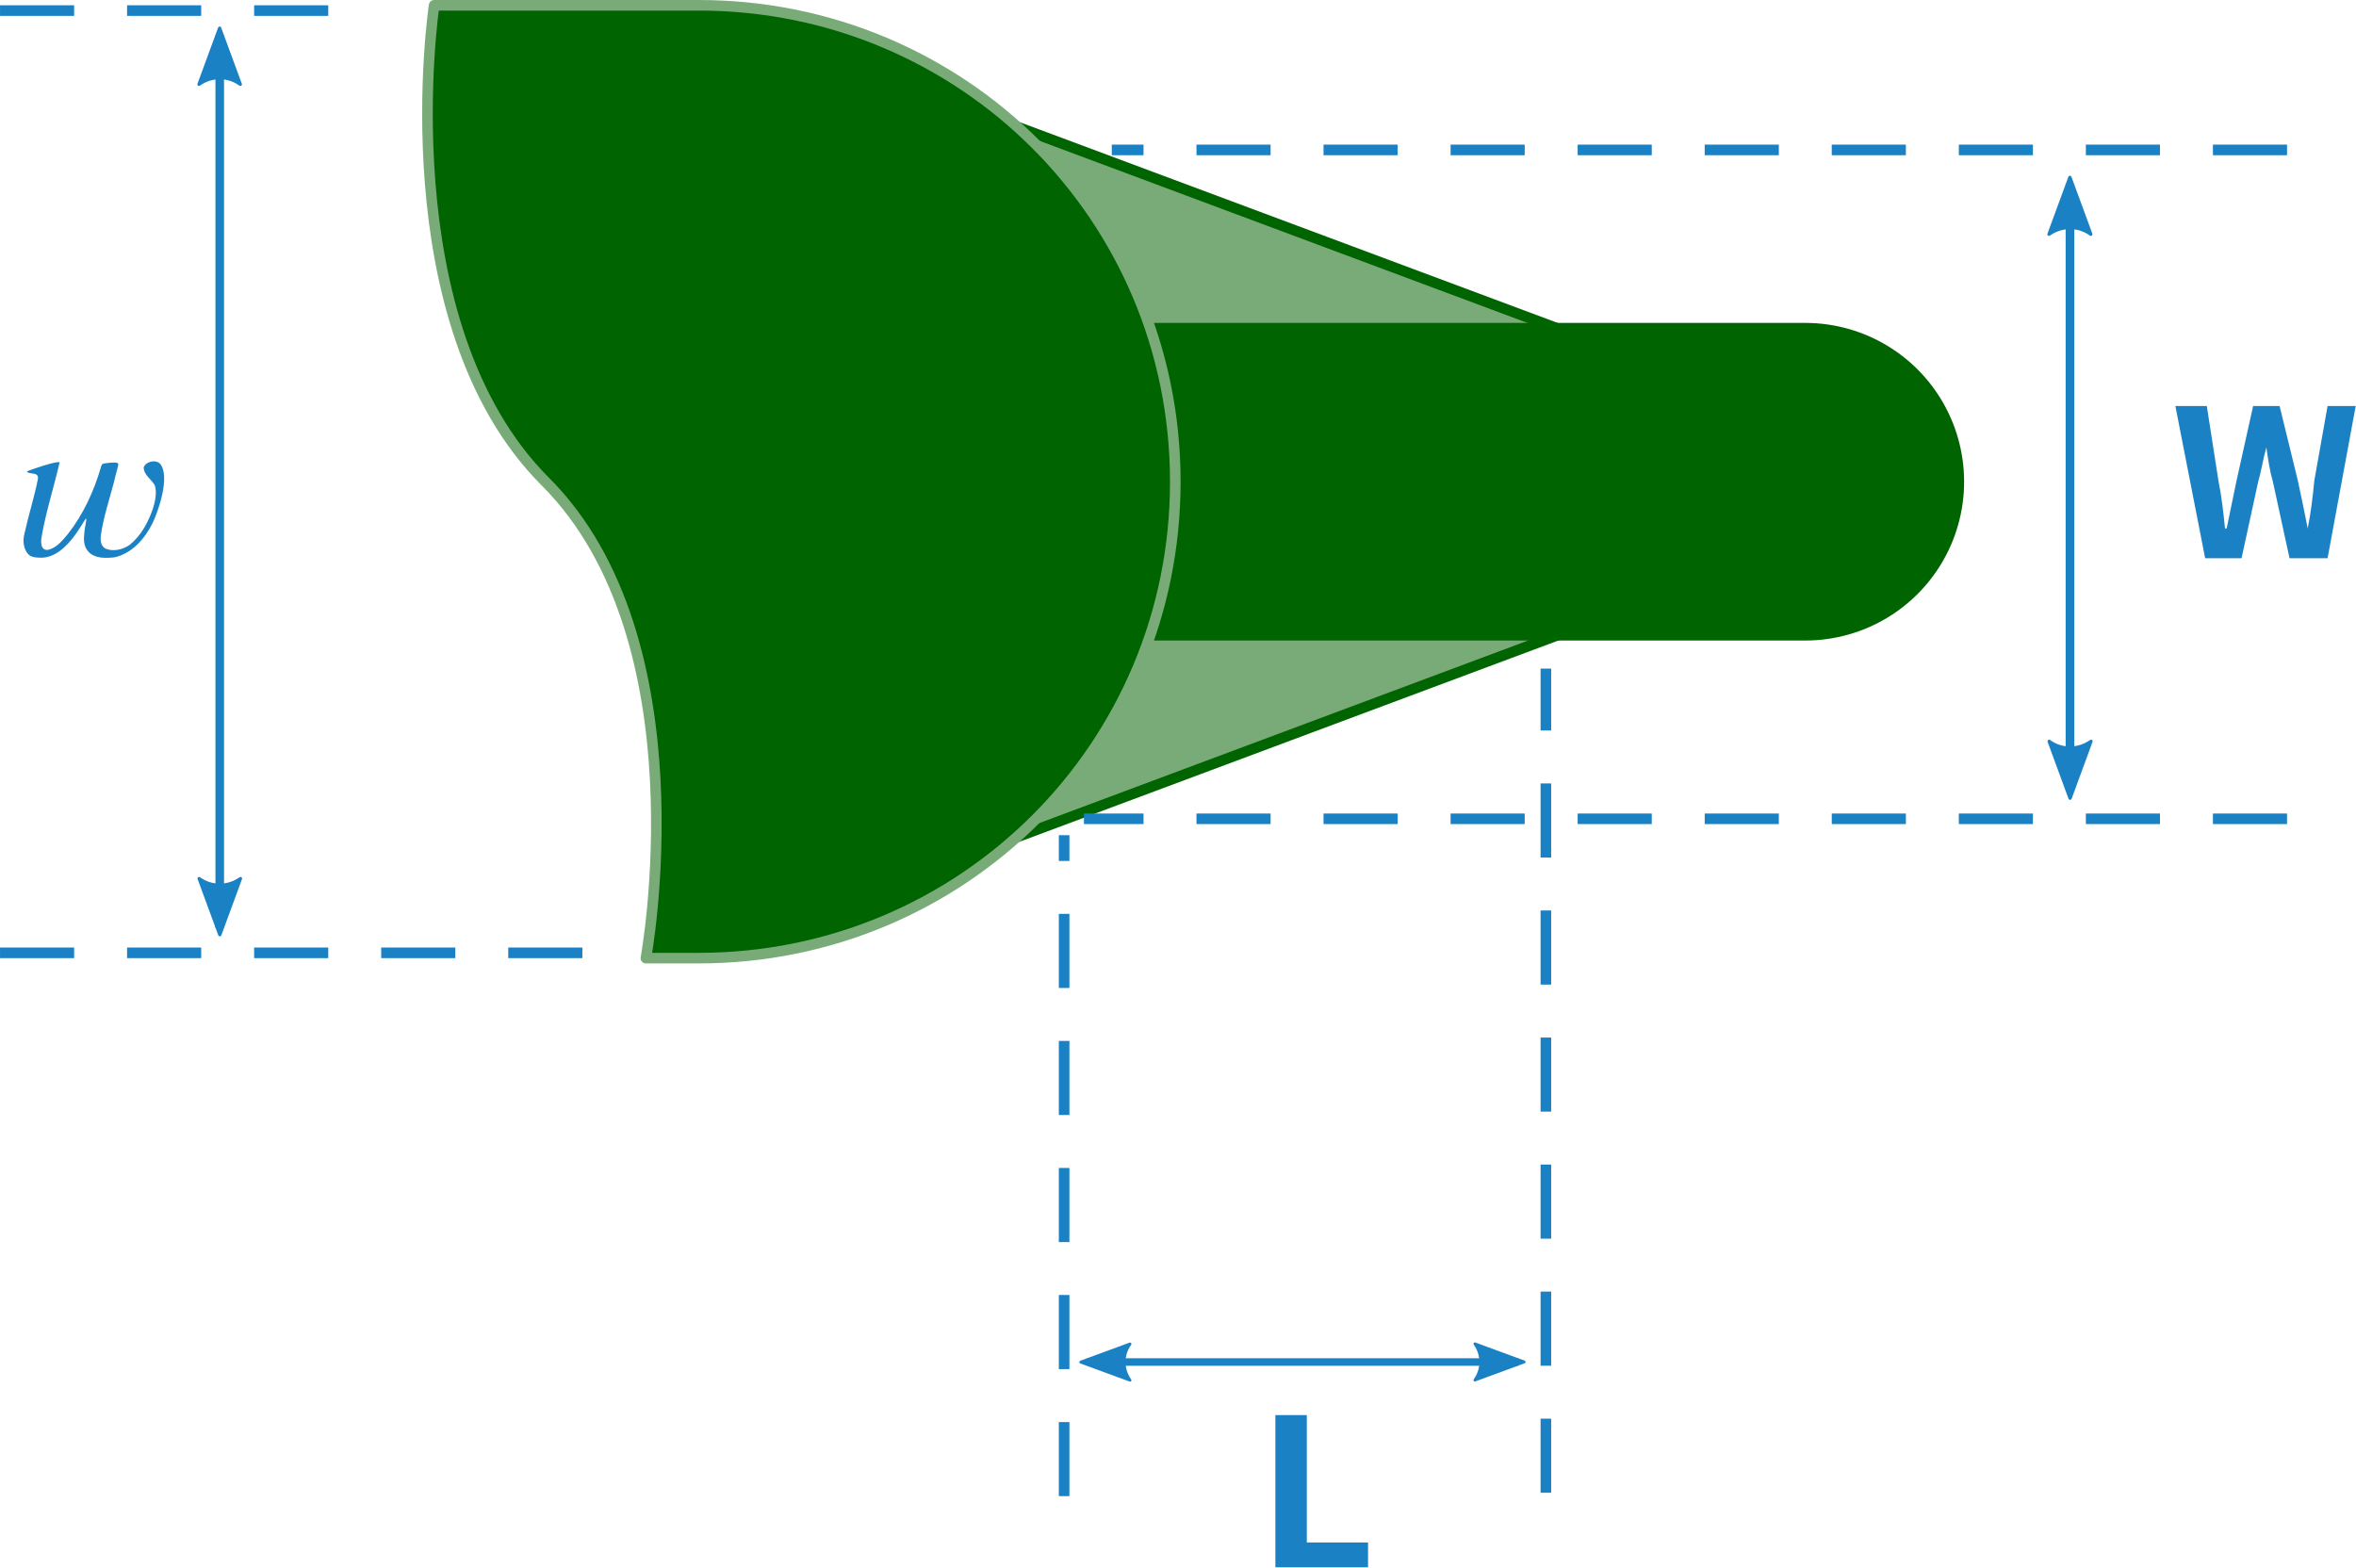
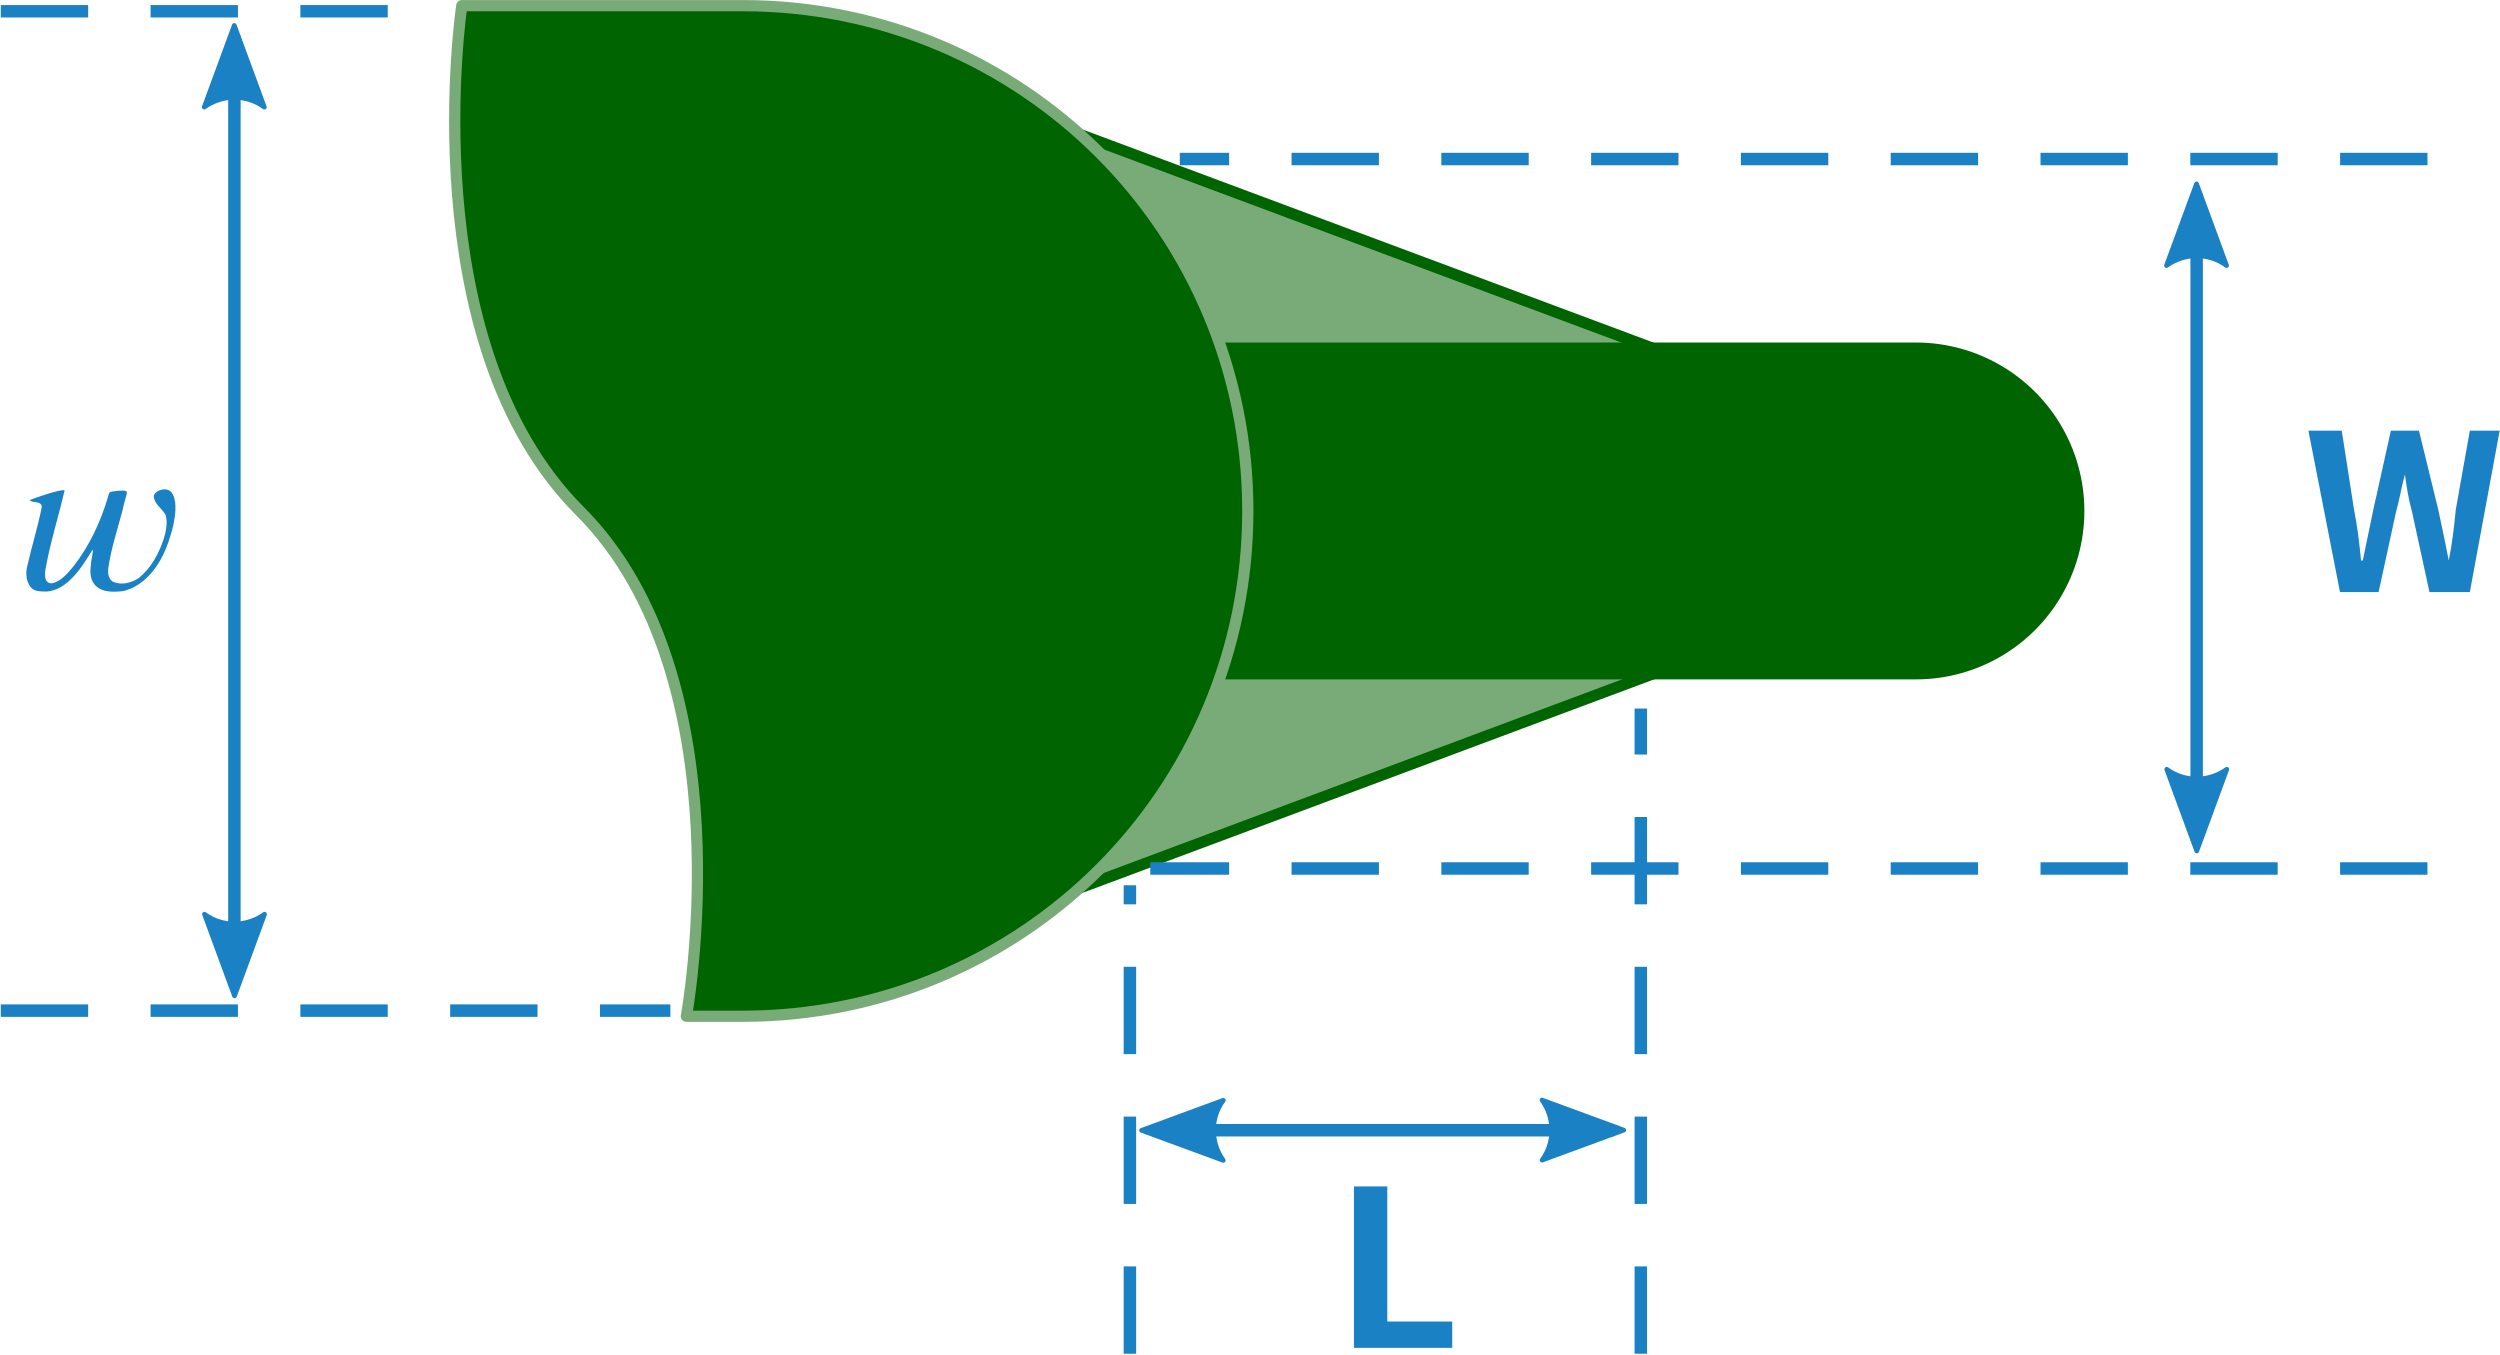
- <svg xmlns="http://www.w3.org/2000/svg" id="Слой_1" data-name="Слой 1" viewBox="0 0 22.251 14.804" version="1.1" width="222.512" height="148.038">
+ <svg xmlns="http://www.w3.org/2000/svg" id="Слой_1" data-name="Слой 1" viewBox="0 0 22.264 12.062" version="1.1" width="200.373" height="108.562">
  <defs id="defs159429">
    <marker style="overflow:visible" id="marker2044" refX="0" refY="0" orient="auto">
      <path transform="scale(-0.6)" d="M 8.719,4.034 -2.207,0.016 8.719,-4.002 c -1.745,2.372 -1.735,5.617 -6e-7,8.035 z" style="fill:#1a81c4;fill-opacity:1;fill-rule:evenodd;stroke:#1a81c4;stroke-width:0.625;stroke-linejoin:round;stroke-opacity:1" id="path2042" />
    </marker>
    <marker style="overflow:visible" id="marker2034" refX="0" refY="0" orient="auto">
      <path transform="scale(0.6)" d="M 8.719,4.034 -2.207,0.016 8.719,-4.002 c -1.745,2.372 -1.735,5.617 -6e-7,8.035 z" style="fill:#1a81c4;fill-opacity:1;fill-rule:evenodd;stroke:#1a81c4;stroke-width:0.625;stroke-linejoin:round;stroke-opacity:1" id="path2032" />
    </marker>
    <marker style="overflow:visible" id="marker1869" refX="0" refY="0" orient="auto">
      <path transform="scale(-0.6)" d="M 8.719,4.034 -2.207,0.016 8.719,-4.002 c -1.745,2.372 -1.735,5.617 -6e-7,8.035 z" style="fill:#1a81c4;fill-opacity:1;fill-rule:evenodd;stroke:#1a81c4;stroke-width:0.625;stroke-linejoin:round;stroke-opacity:1" id="path1867" />
    </marker>
    <marker style="overflow:visible" id="marker1859" refX="0" refY="0" orient="auto">
      <path transform="scale(0.6)" d="M 8.719,4.034 -2.207,0.016 8.719,-4.002 c -1.745,2.372 -1.735,5.617 -6e-7,8.035 z" style="fill:#1a81c4;fill-opacity:1;fill-rule:evenodd;stroke:#1a81c4;stroke-width:0.625;stroke-linejoin:round;stroke-opacity:1" id="path1857" />
    </marker>
    <style id="style159427">.cls-1{fill:#1a81c4;}</style>
    <marker style="overflow:visible" id="marker1675" refX="0" refY="0" orient="auto">
      <path transform="scale(0.6)" d="M 8.719,4.034 -2.207,0.016 8.719,-4.002 c -1.745,2.372 -1.735,5.617 -6e-7,8.035 z" style="fill:#1a81c4;fill-opacity:1;fill-rule:evenodd;stroke:#1a81c4;stroke-width:0.625;stroke-linejoin:round;stroke-opacity:1" id="path1673" />
    </marker>
    <marker style="overflow:visible" id="marker2029" refX="0" refY="0" orient="auto">
      <path transform="scale(-0.6)" d="M 8.719,4.034 -2.207,0.016 8.719,-4.002 c -1.745,2.372 -1.735,5.617 -6e-7,8.035 z" style="fill:#1a81c4;fill-opacity:1;fill-rule:evenodd;stroke:#1a81c4;stroke-width:0.625;stroke-linejoin:round;stroke-opacity:1" id="path2027" />
    </marker>
    <marker style="overflow:visible" id="marker2034-9" refX="0" refY="0" orient="auto">
      <path transform="scale(0.6)" d="M 8.719,4.034 -2.207,0.016 8.719,-4.002 c -1.745,2.372 -1.735,5.617 -6e-7,8.035 z" style="fill:#1a81c4;fill-opacity:1;fill-rule:evenodd;stroke:#1a81c4;stroke-width:0.625;stroke-linejoin:round;stroke-opacity:1" id="path2032-1" />
    </marker>
    <marker style="overflow:visible" id="marker2044-2" refX="0" refY="0" orient="auto">
      <path transform="scale(-0.6)" d="M 8.719,4.034 -2.207,0.016 8.719,-4.002 c -1.745,2.372 -1.735,5.617 -6e-7,8.035 z" style="fill:#1a81c4;fill-opacity:1;fill-rule:evenodd;stroke:#1a81c4;stroke-width:0.625;stroke-linejoin:round;stroke-opacity:1" id="path2042-7" />
    </marker>
  </defs>
-   <text xml:space="preserve" style="font-style:normal;font-weight:normal;font-size:40px;line-height:1.25;font-family:sans-serif;letter-spacing:0px;word-spacing:0px;fill:#000000;fill-opacity:1;stroke:none" x="0.1" y="6.05" id="text1327">
-     <tspan id="tspan1325" x="0.1" y="6.05" />
+   <text xml:space="preserve" style="font-style:normal;font-weight:normal;font-size:40px;line-height:1.25;font-family:sans-serif;letter-spacing:0px;word-spacing:0px;fill:#000000;fill-opacity:1;stroke:none" x="0.113" y="6.05" id="text1327">
+     <tspan id="tspan1325" x="0.113" y="6.05" />
  </text>
-   <g id="g2158" transform="translate(-0.8999999,-6.95)">
+   <g id="g2158" transform="translate(-0.8875,-6.95)">
    <path id="path1037" style="fill:#79ab79;fill-opacity:1;stroke:#006400;stroke-width:0.1;stroke-linecap:square;stroke-linejoin:round;stroke-miterlimit:4;stroke-dasharray:none;stroke-dashoffset:0;stroke-opacity:1;paint-order:fill markers stroke" d="m 10.45,8.127 v 6.75 l 6.492,-2.425 v -1.902 z" />
    <path style="fill:none;fill-opacity:1;stroke:#006400;stroke-width:3;stroke-linecap:round;stroke-linejoin:round;stroke-miterlimit:4;stroke-dasharray:none;stroke-opacity:1;paint-order:fill markers stroke" d="m 10,11.5 h 7.95" id="path1389" />
-     <path style="fill:none;fill-opacity:1;stroke:#1a81c4;stroke-width:0.081;stroke-linecap:square;stroke-linejoin:round;stroke-miterlimit:4;stroke-dasharray:none;stroke-dashoffset:0;marker-start:url(#marker1675);marker-end:url(#marker2029);paint-order:fill markers stroke" d="M 2.975,7.323 V 15.672" id="path1043" />
-     <path style="fill:none;fill-opacity:1;stroke:#1a81c4;stroke-width:0.1;stroke-linecap:square;stroke-linejoin:round;stroke-miterlimit:4;stroke-dasharray:0.6, 0.6;stroke-dashoffset:0;paint-order:fill markers stroke" d="M 0.95,7.05 H 4.45" id="path1878" />
-     <text xml:space="preserve" style="font-style:normal;font-variant:normal;font-weight:normal;font-stretch:normal;font-size:1.942px;line-height:1.25;font-family:'Noto Sans Mono CJK SC';-inkscape-font-specification:'Noto Sans Mono CJK SC';letter-spacing:0px;word-spacing:0px;fill:#1a81c4;fill-opacity:1;stroke:none;stroke-width:0.121" x="12.773" y="21.754" id="text3524">
-       <tspan id="tspan3522" x="12.773" y="21.754" style="font-style:normal;font-variant:normal;font-weight:bold;font-stretch:normal;font-size:1.942px;font-family:'Noto Sans CJK SC';-inkscape-font-specification:'Noto Sans CJK SC Bold';font-variant-ligatures:normal;font-variant-caps:normal;font-variant-numeric:normal;font-variant-east-asian:normal;fill:#1a81c4;fill-opacity:1;stroke-width:0.121">L</tspan>
+     <path style="fill:none;fill-opacity:1;stroke:#1a81c4;stroke-width:0.111;stroke-linecap:square;stroke-linejoin:round;stroke-miterlimit:4;stroke-dasharray:none;stroke-dashoffset:0;marker-start:url(#marker1675);marker-end:url(#marker2029);paint-order:fill markers stroke" d="M 2.975,7.323 V 15.672" id="path1043" />
+     <path style="fill:none;fill-opacity:1;stroke:#1a81c4;stroke-width:0.111;stroke-linecap:square;stroke-linejoin:round;stroke-miterlimit:4;stroke-dasharray:0.667,0.667;stroke-dashoffset:0;paint-order:fill markers stroke" d="M 0.95,7.05 H 4.45" id="path1878" />
+     <text xml:space="preserve" style="font-style:normal;font-variant:normal;font-weight:normal;font-stretch:normal;font-size:1.942px;line-height:1.25;font-family:'Noto Sans Mono CJK SC';-inkscape-font-specification:'Noto Sans Mono CJK SC';letter-spacing:0px;word-spacing:0px;fill:#1a81c4;fill-opacity:1;stroke:none;stroke-width:0.121" x="12.773" y="18.954" id="text3524">
+       <tspan id="tspan3522" x="12.773" y="18.954" style="font-style:normal;font-variant:normal;font-weight:bold;font-stretch:normal;font-size:1.942px;font-family:'Noto Sans CJK SC';-inkscape-font-specification:'Noto Sans CJK SC Bold';font-variant-ligatures:normal;font-variant-caps:normal;font-variant-numeric:normal;font-variant-east-asian:normal;fill:#1a81c4;fill-opacity:1;stroke-width:0.121">L</tspan>
    </text>
    <text xml:space="preserve" style="font-style:normal;font-variant:normal;font-weight:normal;font-stretch:normal;font-size:1.942px;line-height:1.25;font-family:'Noto Sans Mono CJK SC';-inkscape-font-specification:'Noto Sans Mono CJK SC';letter-spacing:0px;word-spacing:0px;fill:#1a81c4;fill-opacity:1;stroke:none;stroke-width:0.121" x="21.413" y="12.22" id="text3600">
      <tspan id="tspan3598" x="21.413" y="12.22" style="font-style:normal;font-variant:normal;font-weight:bold;font-stretch:normal;font-size:1.942px;font-family:'Noto Sans CJK SC';-inkscape-font-specification:'Noto Sans CJK SC Bold';font-variant-ligatures:normal;font-variant-caps:normal;font-variant-numeric:normal;font-variant-east-asian:normal;fill:#1a81c4;fill-opacity:1;stroke-width:0.121">W</tspan>
    </text>
-     <path style="fill:none;fill-opacity:1;stroke:#1a81c4;stroke-width:0.1;stroke-linecap:square;stroke-linejoin:round;stroke-miterlimit:4;stroke-dasharray:0.6, 0.6;stroke-dashoffset:0;paint-order:fill markers stroke" d="M 0.95,15.95 H 6.802" id="path1585" />
-     <path style="fill:none;fill-opacity:1;stroke:#1a81c4;stroke-width:0.071;stroke-linecap:square;stroke-linejoin:round;stroke-miterlimit:4;stroke-dasharray:none;stroke-dashoffset:0;marker-start:url(#marker1859);marker-end:url(#marker1869);paint-order:fill markers stroke" d="M 15.201,19.815 H 11.201" id="path1851" />
-     <path style="fill:none;fill-opacity:1;stroke:#1a81c4;stroke-width:0.1;stroke-linecap:square;stroke-linejoin:round;stroke-miterlimit:4;stroke-dasharray:0.6, 0.6;stroke-dashoffset:0;paint-order:fill markers stroke" d="M 15.5,21 V 13.315" id="path1853" />
-     <path style="fill:none;fill-opacity:1;stroke:#1a81c4;stroke-width:0.1;stroke-linecap:square;stroke-linejoin:round;stroke-miterlimit:4;stroke-dasharray:0.6, 0.6;stroke-dashoffset:0;paint-order:fill markers stroke" d="M 10.95,21.032 V 14.889" id="path1855" />
-     <path style="fill:none;fill-opacity:1;stroke:#1a81c4;stroke-width:0.082;stroke-linecap:square;stroke-linejoin:round;stroke-miterlimit:4;stroke-dasharray:none;stroke-dashoffset:0;marker-start:url(#marker2034);marker-end:url(#marker2044);paint-order:fill markers stroke" d="m 20.45,8.734 v 5.647" id="path2025" />
-     <path style="fill:none;fill-opacity:1;stroke:#1a81c4;stroke-width:0.1;stroke-linecap:square;stroke-linejoin:round;stroke-miterlimit:4;stroke-dasharray:0.6, 0.6;stroke-dashoffset:0;paint-order:fill markers stroke" d="m 22.45,8.366 h -11" id="path2028" />
-     <path style="fill:none;fill-opacity:1;stroke:#1a81c4;stroke-width:0.1;stroke-linecap:square;stroke-linejoin:round;stroke-miterlimit:4;stroke-dasharray:0.6, 0.6;stroke-dashoffset:0;paint-order:fill markers stroke" d="M 22.45,14.684 H 11.187" id="path2136" />
+     <path style="fill:none;fill-opacity:1;stroke:#1a81c4;stroke-width:0.111;stroke-linecap:square;stroke-linejoin:round;stroke-miterlimit:4;stroke-dasharray:0.667,0.667;stroke-dashoffset:0;paint-order:fill markers stroke" d="M 0.95,15.95 H 6.802" id="path1585" />
+     <path style="fill:none;fill-opacity:1;stroke:#1a81c4;stroke-width:0.111;stroke-linecap:square;stroke-linejoin:round;stroke-miterlimit:4;stroke-dasharray:none;stroke-dashoffset:0;marker-start:url(#marker1859);marker-end:url(#marker1869);paint-order:fill markers stroke" d="M 15.201,17.015 H 11.201" id="path1851" />
+     <path style="fill:none;fill-opacity:1;stroke:#1a81c4;stroke-width:0.111;stroke-linecap:square;stroke-linejoin:round;stroke-miterlimit:4;stroke-dasharray:0.667,0.667;stroke-dashoffset:0;paint-order:fill markers stroke" d="M 15.5,18.95 V 13.315" id="path1853" />
+     <path style="fill:none;fill-opacity:1;stroke:#1a81c4;stroke-width:0.111;stroke-linecap:square;stroke-linejoin:round;stroke-miterlimit:4;stroke-dasharray:0.667,0.667;stroke-dashoffset:0;paint-order:fill markers stroke" d="M 10.95,18.95 V 14.889" id="path1855" />
+     <path style="fill:none;fill-opacity:1;stroke:#1a81c4;stroke-width:0.111;stroke-linecap:square;stroke-linejoin:round;stroke-miterlimit:4;stroke-dasharray:none;stroke-dashoffset:0;marker-start:url(#marker2034);marker-end:url(#marker2044);paint-order:fill markers stroke" d="m 20.45,8.734 v 5.647" id="path2025" />
+     <path style="fill:none;fill-opacity:1;stroke:#1a81c4;stroke-width:0.111;stroke-linecap:square;stroke-linejoin:round;stroke-miterlimit:4;stroke-dasharray:0.667,0.667;stroke-dashoffset:0;paint-order:fill markers stroke" d="m 22.45,8.366 h -11" id="path2028" />
+     <path style="fill:none;fill-opacity:1;stroke:#1a81c4;stroke-width:0.111;stroke-linecap:square;stroke-linejoin:round;stroke-miterlimit:4;stroke-dasharray:0.667,0.667;stroke-dashoffset:0;paint-order:fill markers stroke" d="M 22.45,14.684 H 11.187" id="path2136" />
    <path id="path1395" style="fill:#1a81c4;fill-opacity:1;stroke-width:0.012" d="m 1.186,12.201 c -0.066,-0.047 -0.075,-0.143 -0.054,-0.216 0.038,-0.172 0.092,-0.339 0.126,-0.512 0.01,-0.072 -0.089,-0.036 -0.104,-0.071 0.055,-0.022 0.272,-0.097 0.309,-0.086 -0.053,0.231 -0.126,0.457 -0.168,0.691 -0.01,0.049 -0.019,0.143 0.057,0.137 0.082,-0.018 0.137,-0.089 0.189,-0.15 0.146,-0.186 0.246,-0.405 0.312,-0.631 0.006,-0.019 0.006,-0.032 0.034,-0.036 0.082,-0.012 0.128,-0.012 0.13,0.006 0.002,0.018 -0.03,0.112 -0.04,0.168 -0.044,0.166 -0.099,0.33 -0.124,0.501 -0.008,0.05 -0.002,0.115 0.054,0.134 0.072,0.025 0.156,0.003 0.218,-0.04 0.109,-0.088 0.177,-0.217 0.221,-0.348 0.02,-0.067 0.036,-0.142 0.017,-0.211 -0.031,-0.06 -0.106,-0.099 -0.106,-0.173 0.02,-0.055 0.113,-0.077 0.155,-0.033 0.099,0.119 -0.02,0.457 -0.072,0.561 -0.072,0.146 -0.192,0.284 -0.357,0.322 -0.084,0.009 -0.187,0.014 -0.249,-0.054 -0.044,-0.048 -0.046,-0.116 -0.037,-0.177 -7.324e-4,-0.043 0.024,-0.114 0.015,-0.138 -0.06,0.095 -0.118,0.195 -0.203,0.272 -0.065,0.062 -0.151,0.109 -0.243,0.1 -0.027,-0.001 -0.055,-0.004 -0.079,-0.016 z" />
    <path id="rect1543" style="fill:#006400;fill-opacity:1;stroke:#79ab79;stroke-width:0.1;stroke-linecap:square;stroke-linejoin:round;stroke-miterlimit:4;stroke-dasharray:none;stroke-opacity:1;paint-order:fill markers stroke" d="m 5,7 c 0,0 -0.449,3 1.051,4.5 1.5,1.5 0.949,4.5 0.949,4.5 h 0.5 C 9.993,16 12,13.993 12,11.5 12,9.007 9.993,7 7.5,7 Z" />
  </g>
</svg>
